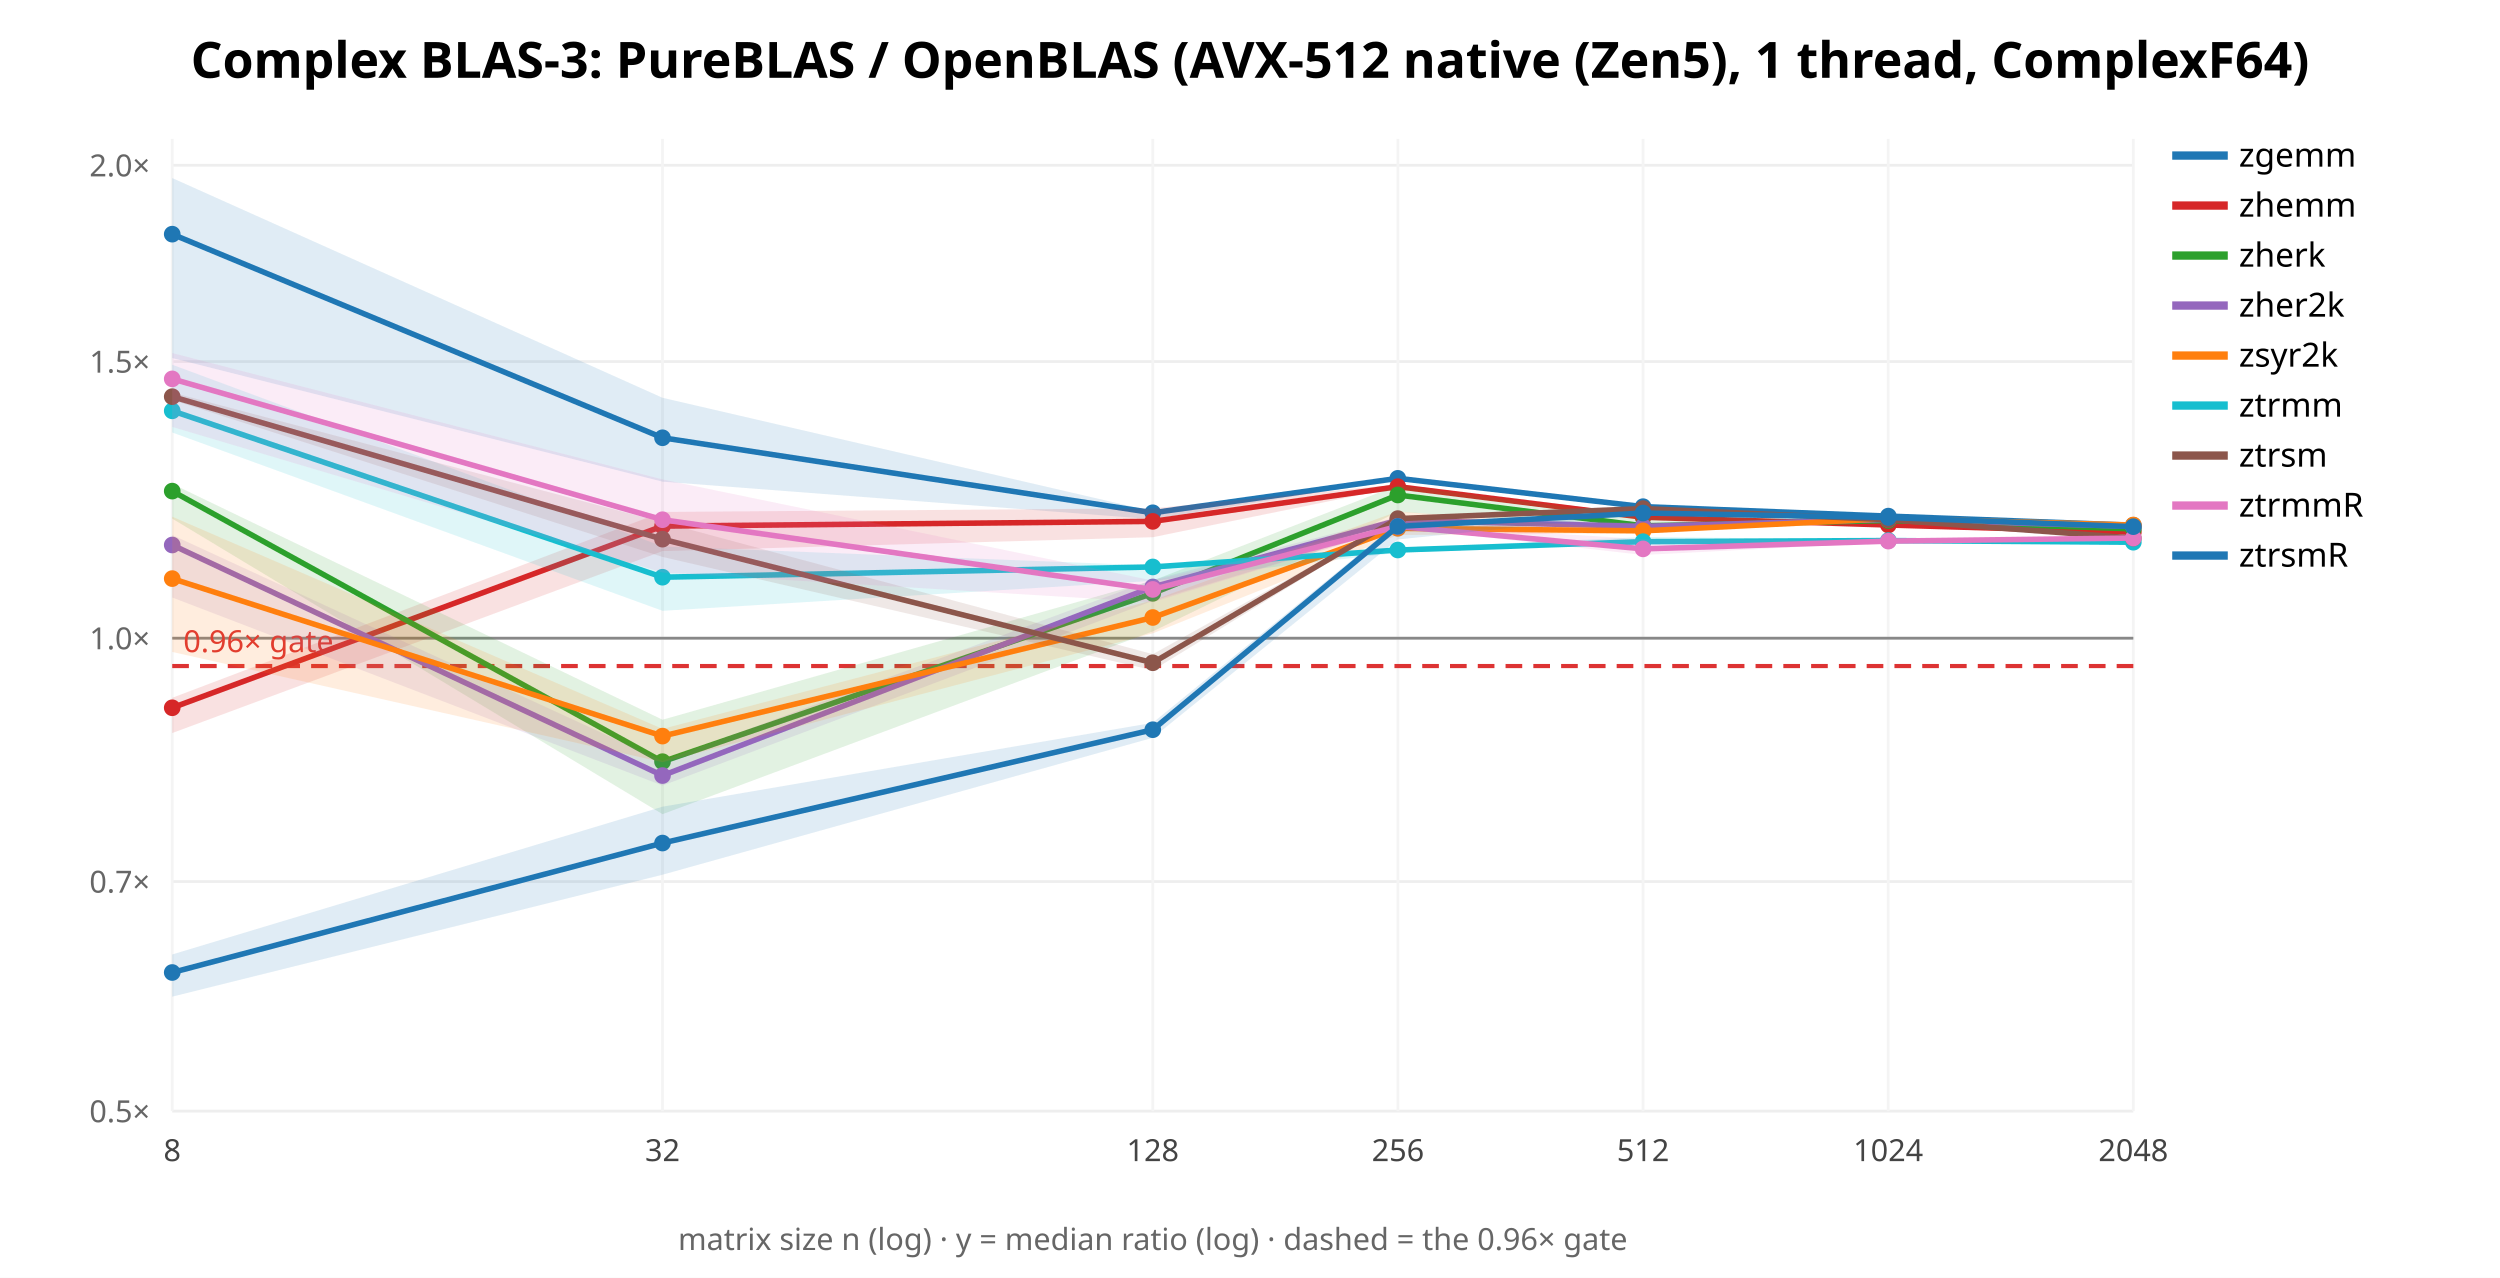
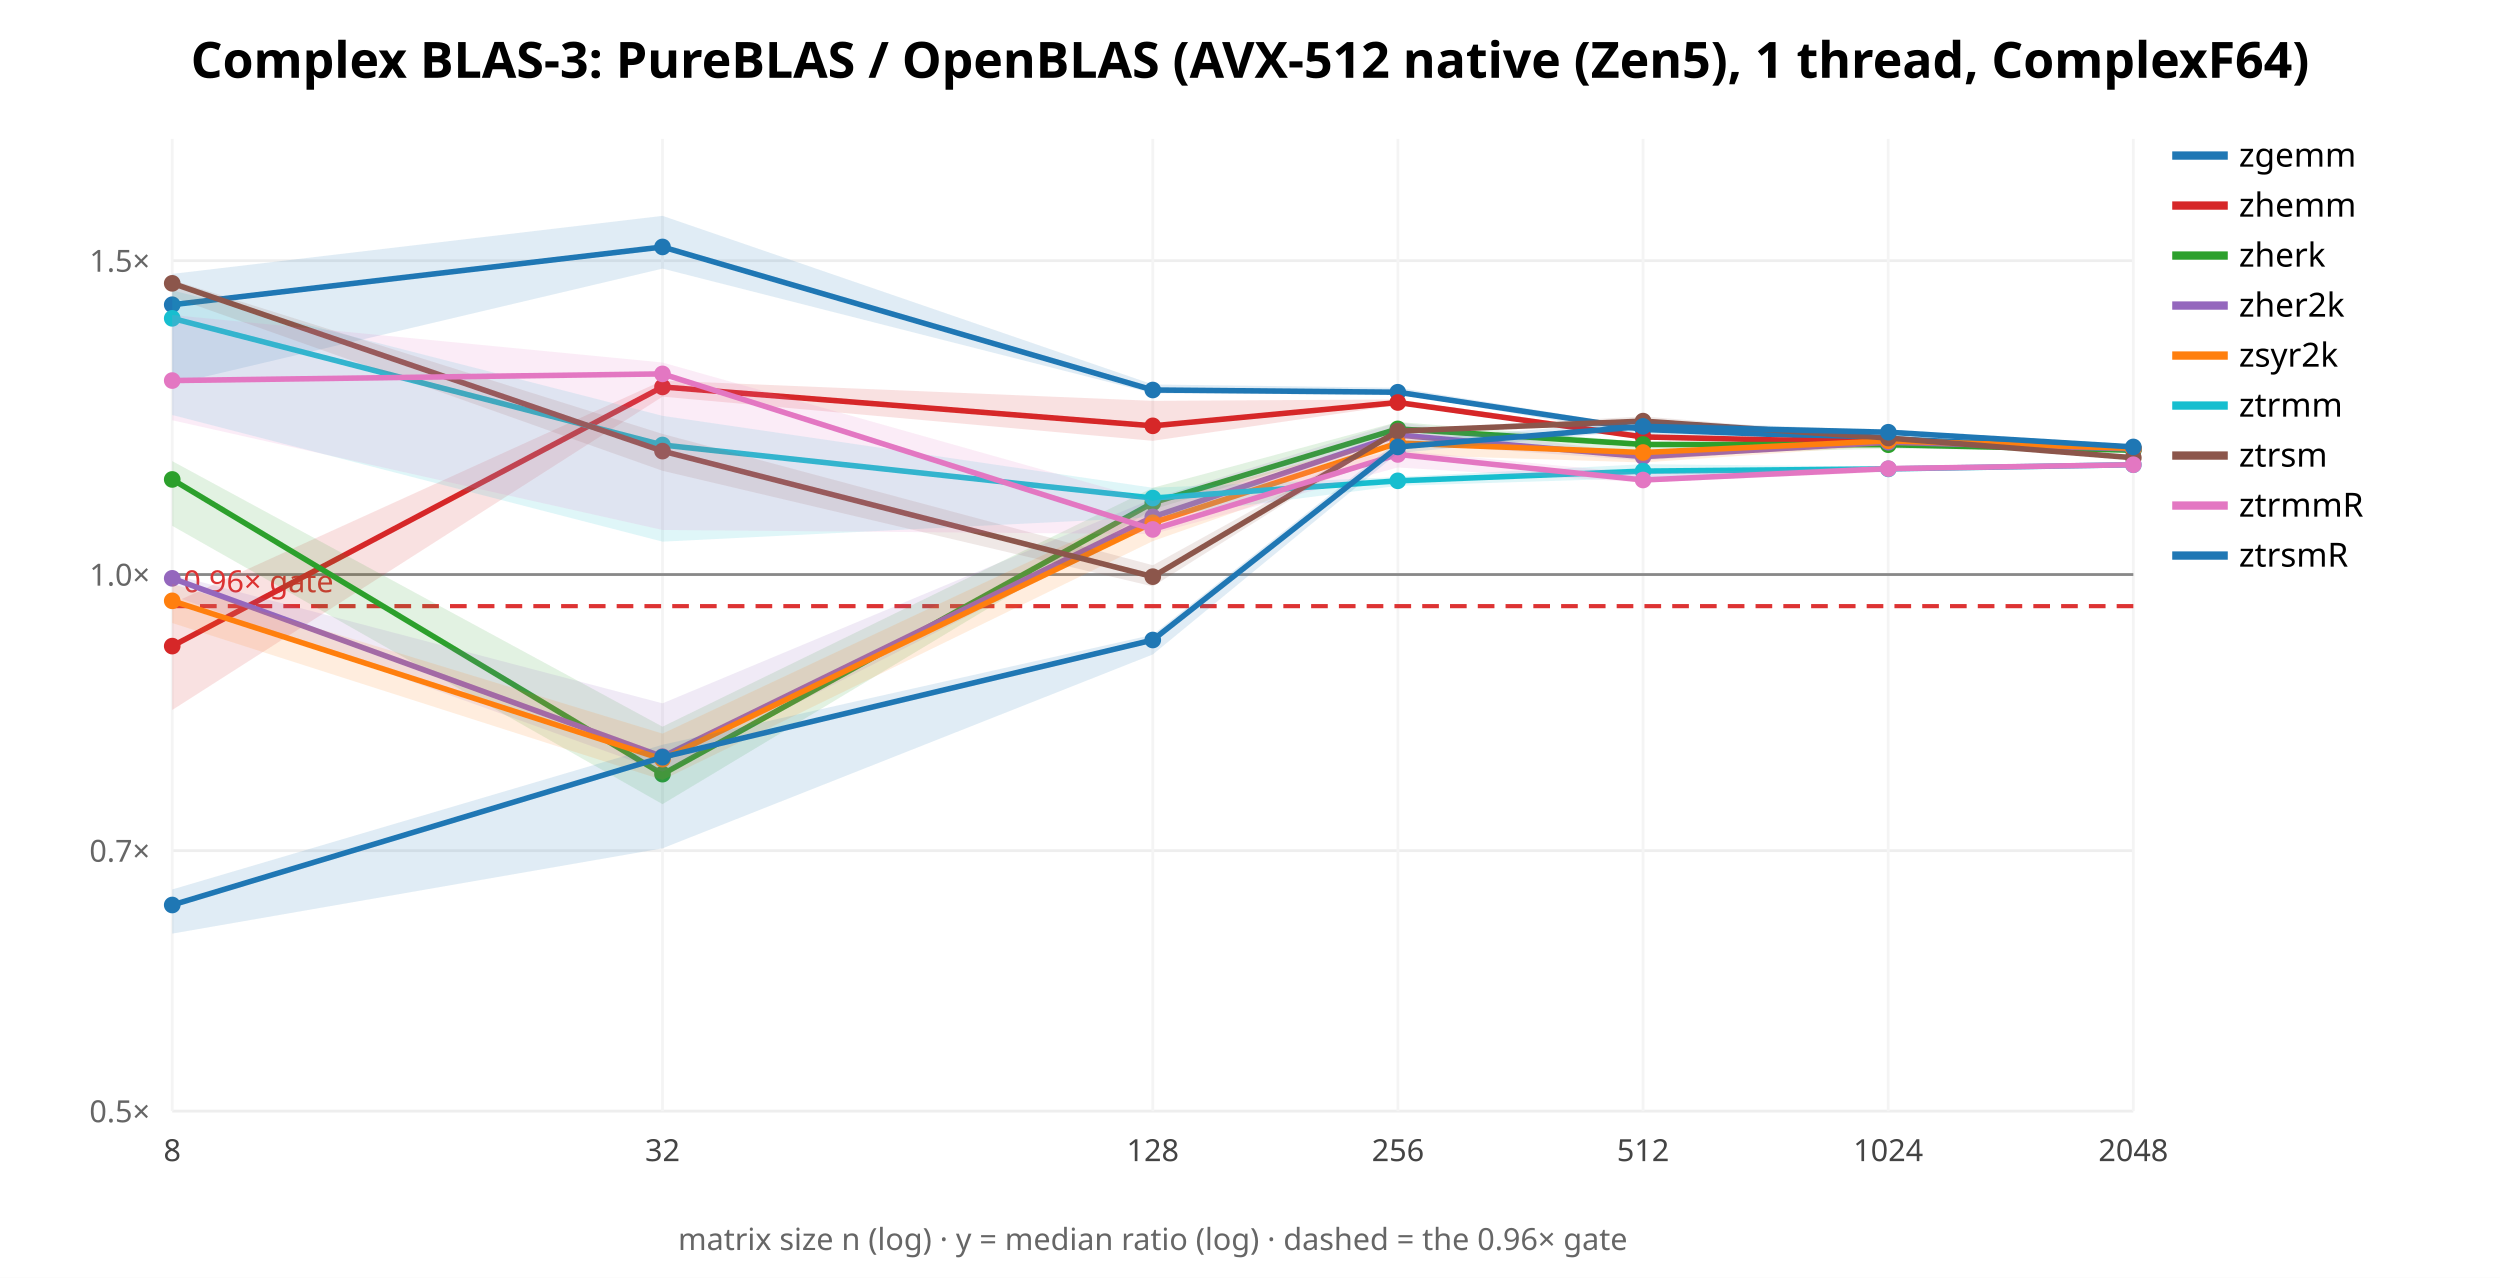
<svg xmlns="http://www.w3.org/2000/svg" width="900" height="460" font-family="sans-serif">
  <rect width="900" height="460" fill="white" />
  <text x="450.0" y="28" text-anchor="middle" font-size="18" font-weight="bold">Complex BLAS-3: PureBLAS / OpenBLAS (AVX-512 native (Zen5), 1 thread, ComplexF64)</text>
  <line x1="62" y1="400.0" x2="768" y2="400.0" stroke="#eee" />
  <text x="54" y="404.0" text-anchor="end" font-size="11" fill="#666">0.5×</text>
-   <line x1="62" y1="317.356" x2="768" y2="317.356" stroke="#eee" />
-   <text x="54" y="321.356" text-anchor="end" font-size="11" fill="#666">0.7×</text>
-   <line x1="62" y1="229.749" x2="768" y2="229.749" stroke="#eee" />
-   <text x="54" y="233.749" text-anchor="end" font-size="11" fill="#666">1.0×</text>
-   <line x1="62" y1="130.159" x2="768" y2="130.159" stroke="#eee" />
-   <text x="54" y="134.159" text-anchor="end" font-size="11" fill="#666">1.5×</text>
-   <line x1="62" y1="59.498" x2="768" y2="59.498" stroke="#eee" />
-   <text x="54" y="63.498" text-anchor="end" font-size="11" fill="#666">2.0×</text>
+   <line x1="62" y1="306.232" x2="768" y2="306.232" stroke="#eee" />
+   <text x="54" y="310.232" text-anchor="end" font-size="11" fill="#666">0.7×</text>
+   <line x1="62" y1="206.833" x2="768" y2="206.833" stroke="#eee" />
+   <text x="54" y="210.833" text-anchor="end" font-size="11" fill="#666">1.0×</text>
+   <line x1="62" y1="93.838" x2="768" y2="93.838" stroke="#eee" />
+   <text x="54" y="97.838" text-anchor="end" font-size="11" fill="#666">1.5×</text>
  <line x1="62.0" y1="50" x2="62.0" y2="400" stroke="#f4f4f4" />
  <text x="62.0" y="418" text-anchor="middle" font-size="11" fill="#444">8</text>
  <line x1="238.5" y1="50" x2="238.5" y2="400" stroke="#f4f4f4" />
  <text x="238.5" y="418" text-anchor="middle" font-size="11" fill="#444">32</text>
  <line x1="415.0" y1="50" x2="415.0" y2="400" stroke="#f4f4f4" />
  <text x="415.0" y="418" text-anchor="middle" font-size="11" fill="#444">128</text>
  <line x1="503.25" y1="50" x2="503.25" y2="400" stroke="#f4f4f4" />
  <text x="503.25" y="418" text-anchor="middle" font-size="11" fill="#444">256</text>
  <line x1="591.5" y1="50" x2="591.5" y2="400" stroke="#f4f4f4" />
  <text x="591.5" y="418" text-anchor="middle" font-size="11" fill="#444">512</text>
  <line x1="679.75" y1="50" x2="679.75" y2="400" stroke="#f4f4f4" />
  <text x="679.75" y="418" text-anchor="middle" font-size="11" fill="#444">1024</text>
  <line x1="768.0" y1="50" x2="768.0" y2="400" stroke="#f4f4f4" />
  <text x="768.0" y="418" text-anchor="middle" font-size="11" fill="#444">2048</text>
-   <line x1="62" y1="229.749" x2="768" y2="229.749" stroke="#888" />
-   <line x1="62" y1="239.776" x2="768" y2="239.776" stroke="#d33" stroke-width="1.5" stroke-dasharray="6 4" />
-   <text x="66" y="234.776" font-size="11" fill="#d33">0.96× gate</text>
-   <polygon points="62.0,64.1 238.5,143.2 415.0,184.1 503.2,171.9 591.5,181.6 679.8,185.6 768.0,189.0 768.0,189.7 679.8,186.3 591.5,182.9 503.2,172.6 415.0,186.9 238.5,173.4 62.0,128.9" fill="#1f77b4" opacity="0.14" stroke="none" />
-   <polyline points="62.0,84.3 238.5,157.6 415.0,184.6 503.2,172.2 591.5,182.4 679.8,185.8 768.0,189.1" fill="none" stroke="#1f77b4" stroke-width="2" />
-   <circle cx="62.0" cy="84.3" r="3" fill="#1f77b4" />
-   <circle cx="238.5" cy="157.6" r="3" fill="#1f77b4" />
-   <circle cx="415.0" cy="184.6" r="3" fill="#1f77b4" />
-   <circle cx="503.2" cy="172.2" r="3" fill="#1f77b4" />
-   <circle cx="591.5" cy="182.4" r="3" fill="#1f77b4" />
-   <circle cx="679.8" cy="185.8" r="3" fill="#1f77b4" />
-   <circle cx="768.0" cy="189.1" r="3" fill="#1f77b4" />
+   <line x1="62" y1="206.833" x2="768" y2="206.833" stroke="#888" />
+   <line x1="62" y1="218.21" x2="768" y2="218.21" stroke="#d33" stroke-width="1.5" stroke-dasharray="6 4" />
+   <text x="66" y="213.21" font-size="11" fill="#d33">0.96× gate</text>
+   <polygon points="62.0,98.6 238.5,77.7 415.0,138.4 503.2,139.6 591.5,153.7 679.8,157.7 768.0,161.3 768.0,162.0 679.8,158.2 591.5,156.6 503.2,141.8 415.0,141.6 238.5,96.7 62.0,138.4" fill="#1f77b4" opacity="0.14" stroke="none" />
+   <polyline points="62.0,109.7 238.5,88.9 415.0,140.4 503.2,141.2 591.5,154.6 679.8,158.0 768.0,161.6" fill="none" stroke="#1f77b4" stroke-width="2" />
+   <circle cx="62.0" cy="109.7" r="3" fill="#1f77b4" />
+   <circle cx="238.5" cy="88.9" r="3" fill="#1f77b4" />
+   <circle cx="415.0" cy="140.4" r="3" fill="#1f77b4" />
+   <circle cx="503.2" cy="141.2" r="3" fill="#1f77b4" />
+   <circle cx="591.5" cy="154.6" r="3" fill="#1f77b4" />
+   <circle cx="679.8" cy="158.0" r="3" fill="#1f77b4" />
+   <circle cx="768.0" cy="161.6" r="3" fill="#1f77b4" />
  <line x1="782" y1="56" x2="802" y2="56" stroke="#1f77b4" stroke-width="3" />
  <text x="806" y="60" font-size="12">zgemm</text>
-   <polygon points="62.0,251.2 238.5,184.3 415.0,183.0 503.2,174.4 591.5,185.9 679.8,188.5 768.0,191.2 768.0,191.7 679.8,189.2 591.5,186.7 503.2,175.4 415.0,193.4 238.5,198.4 62.0,263.9" fill="#d62728" opacity="0.14" stroke="none" />
-   <polyline points="62.0,254.8 238.5,189.4 415.0,187.7 503.2,175.2 591.5,186.2 679.8,189.0 768.0,191.6" fill="none" stroke="#d62728" stroke-width="2" />
-   <circle cx="62.0" cy="254.8" r="3" fill="#d62728" />
-   <circle cx="238.5" cy="189.4" r="3" fill="#d62728" />
-   <circle cx="415.0" cy="187.7" r="3" fill="#d62728" />
-   <circle cx="503.2" cy="175.2" r="3" fill="#d62728" />
-   <circle cx="591.5" cy="186.2" r="3" fill="#d62728" />
-   <circle cx="679.8" cy="189.0" r="3" fill="#d62728" />
-   <circle cx="768.0" cy="191.6" r="3" fill="#d62728" />
+   <polygon points="62.0,217.2 238.5,137.0 415.0,144.3 503.2,143.8 591.5,156.3 679.8,159.0 768.0,161.3 768.0,161.8 679.8,159.9 591.5,158.2 503.2,145.8 415.0,158.7 238.5,142.8 62.0,255.6" fill="#d62728" opacity="0.14" stroke="none" />
+   <polyline points="62.0,232.6 238.5,139.3 415.0,153.3 503.2,144.9 591.5,157.3 679.8,159.3 768.0,161.7" fill="none" stroke="#d62728" stroke-width="2" />
+   <circle cx="62.0" cy="232.6" r="3" fill="#d62728" />
+   <circle cx="238.5" cy="139.3" r="3" fill="#d62728" />
+   <circle cx="415.0" cy="153.3" r="3" fill="#d62728" />
+   <circle cx="503.2" cy="144.9" r="3" fill="#d62728" />
+   <circle cx="591.5" cy="157.3" r="3" fill="#d62728" />
+   <circle cx="679.8" cy="159.3" r="3" fill="#d62728" />
+   <circle cx="768.0" cy="161.7" r="3" fill="#d62728" />
  <line x1="782" y1="74" x2="802" y2="74" stroke="#d62728" stroke-width="3" />
  <text x="806" y="78" font-size="12">zhemm</text>
-   <polygon points="62.0,174.2 238.5,259.1 415.0,209.0 503.2,174.7 591.5,186.0 679.8,186.2 768.0,190.0 768.0,190.6 679.8,188.2 591.5,189.8 503.2,184.3 415.0,227.3 238.5,293.1 62.0,186.7" fill="#2ca02c" opacity="0.14" stroke="none" />
-   <polyline points="62.0,176.8 238.5,274.2 415.0,213.6 503.2,178.2 591.5,189.3 679.8,187.4 768.0,190.4" fill="none" stroke="#2ca02c" stroke-width="2" />
-   <circle cx="62.0" cy="176.8" r="3" fill="#2ca02c" />
-   <circle cx="238.5" cy="274.2" r="3" fill="#2ca02c" />
-   <circle cx="415.0" cy="213.6" r="3" fill="#2ca02c" />
-   <circle cx="503.2" cy="178.2" r="3" fill="#2ca02c" />
-   <circle cx="591.5" cy="189.3" r="3" fill="#2ca02c" />
-   <circle cx="679.8" cy="187.4" r="3" fill="#2ca02c" />
-   <circle cx="768.0" cy="190.4" r="3" fill="#2ca02c" />
+   <polygon points="62.0,166.0 238.5,261.6 415.0,175.6 503.2,151.9 591.5,159.1 679.8,159.2 768.0,161.3 768.0,162.4 679.8,161.5 591.5,163.6 503.2,156.5 415.0,183.4 238.5,289.5 62.0,189.3" fill="#2ca02c" opacity="0.14" stroke="none" />
+   <polyline points="62.0,172.6 238.5,278.7 415.0,181.0 503.2,154.4 591.5,160.0 679.8,160.1 768.0,162.1" fill="none" stroke="#2ca02c" stroke-width="2" />
+   <circle cx="62.0" cy="172.6" r="3" fill="#2ca02c" />
+   <circle cx="238.5" cy="278.7" r="3" fill="#2ca02c" />
+   <circle cx="415.0" cy="181.0" r="3" fill="#2ca02c" />
+   <circle cx="503.2" cy="154.4" r="3" fill="#2ca02c" />
+   <circle cx="591.5" cy="160.0" r="3" fill="#2ca02c" />
+   <circle cx="679.8" cy="160.1" r="3" fill="#2ca02c" />
+   <circle cx="768.0" cy="162.1" r="3" fill="#2ca02c" />
  <line x1="782" y1="92" x2="802" y2="92" stroke="#2ca02c" stroke-width="3" />
  <text x="806" y="96" font-size="12">zherk</text>
-   <polygon points="62.0,192.6 238.5,273.9 415.0,208.7 503.2,186.1 591.5,188.1 679.8,186.7 768.0,189.0 768.0,190.1 679.8,187.4 591.5,190.2 503.2,189.8 415.0,216.3 238.5,282.8 62.0,215.1" fill="#9467bd" opacity="0.14" stroke="none" />
-   <polyline points="62.0,196.2 238.5,279.2 415.0,211.3 503.2,187.3 591.5,189.5 679.8,187.0 768.0,189.5" fill="none" stroke="#9467bd" stroke-width="2" />
-   <circle cx="62.0" cy="196.2" r="3" fill="#9467bd" />
-   <circle cx="238.5" cy="279.2" r="3" fill="#9467bd" />
-   <circle cx="415.0" cy="211.3" r="3" fill="#9467bd" />
-   <circle cx="503.2" cy="187.3" r="3" fill="#9467bd" />
-   <circle cx="591.5" cy="189.5" r="3" fill="#9467bd" />
-   <circle cx="679.8" cy="187.0" r="3" fill="#9467bd" />
-   <circle cx="768.0" cy="189.5" r="3" fill="#9467bd" />
+   <polygon points="62.0,206.8 238.5,253.2 415.0,179.5 503.2,152.0 591.5,163.5 679.8,158.7 768.0,161.3 768.0,161.7 679.8,159.6 591.5,165.8 503.2,159.4 415.0,187.9 238.5,277.8 62.0,214.4" fill="#9467bd" opacity="0.14" stroke="none" />
+   <polyline points="62.0,208.2 238.5,272.4 415.0,186.1 503.2,156.6 591.5,164.4 679.8,159.2 768.0,161.6" fill="none" stroke="#9467bd" stroke-width="2" />
+   <circle cx="62.0" cy="208.2" r="3" fill="#9467bd" />
+   <circle cx="238.5" cy="272.4" r="3" fill="#9467bd" />
+   <circle cx="415.0" cy="186.1" r="3" fill="#9467bd" />
+   <circle cx="503.2" cy="156.6" r="3" fill="#9467bd" />
+   <circle cx="591.5" cy="164.4" r="3" fill="#9467bd" />
+   <circle cx="679.8" cy="159.2" r="3" fill="#9467bd" />
+   <circle cx="768.0" cy="161.6" r="3" fill="#9467bd" />
  <line x1="782" y1="110" x2="802" y2="110" stroke="#9467bd" stroke-width="3" />
  <text x="806" y="114" font-size="12">zher2k</text>
-   <polygon points="62.0,186.0 238.5,262.4 415.0,216.1 503.2,184.1 591.5,190.9 679.8,186.4 768.0,188.5 768.0,189.6 679.8,187.4 591.5,192.0 503.2,192.6 415.0,228.0 238.5,274.4 62.0,234.7" fill="#ff7f0e" opacity="0.14" stroke="none" />
-   <polyline points="62.0,208.3 238.5,265.0 415.0,222.3 503.2,190.2 591.5,191.1 679.8,186.7 768.0,189.0" fill="none" stroke="#ff7f0e" stroke-width="2" />
-   <circle cx="62.0" cy="208.3" r="3" fill="#ff7f0e" />
-   <circle cx="238.5" cy="265.0" r="3" fill="#ff7f0e" />
-   <circle cx="415.0" cy="222.3" r="3" fill="#ff7f0e" />
-   <circle cx="503.2" cy="190.2" r="3" fill="#ff7f0e" />
-   <circle cx="591.5" cy="191.1" r="3" fill="#ff7f0e" />
-   <circle cx="679.8" cy="186.7" r="3" fill="#ff7f0e" />
-   <circle cx="768.0" cy="189.0" r="3" fill="#ff7f0e" />
+   <polygon points="62.0,210.2 238.5,264.1 415.0,181.3 503.2,157.2 591.5,162.6 679.8,158.0 768.0,160.9 768.0,161.8 679.8,160.4 591.5,166.5 503.2,163.7 415.0,194.8 238.5,280.8 62.0,224.3" fill="#ff7f0e" opacity="0.14" stroke="none" />
+   <polyline points="62.0,216.3 238.5,273.3 415.0,188.2 503.2,159.5 591.5,162.9 679.8,158.7 768.0,161.4" fill="none" stroke="#ff7f0e" stroke-width="2" />
+   <circle cx="62.0" cy="216.3" r="3" fill="#ff7f0e" />
+   <circle cx="238.5" cy="273.3" r="3" fill="#ff7f0e" />
+   <circle cx="415.0" cy="188.2" r="3" fill="#ff7f0e" />
+   <circle cx="503.2" cy="159.5" r="3" fill="#ff7f0e" />
+   <circle cx="591.5" cy="162.9" r="3" fill="#ff7f0e" />
+   <circle cx="679.8" cy="158.7" r="3" fill="#ff7f0e" />
+   <circle cx="768.0" cy="161.4" r="3" fill="#ff7f0e" />
  <line x1="782" y1="128" x2="802" y2="128" stroke="#ff7f0e" stroke-width="3" />
  <text x="806" y="132" font-size="12">zsyr2k</text>
-   <polygon points="62.0,131.3 238.5,196.7 415.0,203.6 503.2,197.4 591.5,193.3 679.8,194.3 768.0,194.6 768.0,195.5 679.8,194.8 591.5,195.3 503.2,199.0 415.0,209.1 238.5,219.9 62.0,155.7" fill="#17becf" opacity="0.14" stroke="none" />
-   <polyline points="62.0,147.9 238.5,207.8 415.0,204.1 503.2,198.0 591.5,195.0 679.8,194.6 768.0,195.2" fill="none" stroke="#17becf" stroke-width="2" />
-   <circle cx="62.0" cy="147.9" r="3" fill="#17becf" />
-   <circle cx="238.5" cy="207.8" r="3" fill="#17becf" />
-   <circle cx="415.0" cy="204.1" r="3" fill="#17becf" />
-   <circle cx="503.2" cy="198.0" r="3" fill="#17becf" />
-   <circle cx="591.5" cy="195.0" r="3" fill="#17becf" />
-   <circle cx="679.8" cy="194.6" r="3" fill="#17becf" />
-   <circle cx="768.0" cy="195.2" r="3" fill="#17becf" />
+   <polygon points="62.0,104.5 238.5,149.7 415.0,175.6 503.2,171.7 591.5,167.1 679.8,168.0 768.0,167.2 768.0,167.4 679.8,169.1 591.5,172.1 503.2,174.9 415.0,186.2 238.5,195.0 62.0,149.4" fill="#17becf" opacity="0.14" stroke="none" />
+   <polyline points="62.0,114.6 238.5,160.2 415.0,179.3 503.2,173.1 591.5,169.6 679.8,168.8 768.0,167.3" fill="none" stroke="#17becf" stroke-width="2" />
+   <circle cx="62.0" cy="114.6" r="3" fill="#17becf" />
+   <circle cx="238.5" cy="160.2" r="3" fill="#17becf" />
+   <circle cx="415.0" cy="179.3" r="3" fill="#17becf" />
+   <circle cx="503.2" cy="173.1" r="3" fill="#17becf" />
+   <circle cx="591.5" cy="169.6" r="3" fill="#17becf" />
+   <circle cx="679.8" cy="168.8" r="3" fill="#17becf" />
+   <circle cx="768.0" cy="167.3" r="3" fill="#17becf" />
  <line x1="782" y1="146" x2="802" y2="146" stroke="#17becf" stroke-width="3" />
  <text x="806" y="150" font-size="12">ztrmm</text>
-   <polygon points="62.0,141.3 238.5,188.0 415.0,235.5 503.2,186.5 591.5,182.3 679.8,186.7 768.0,193.2 768.0,194.2 679.8,187.5 591.5,183.4 503.2,187.2 415.0,241.3 238.5,200.5 62.0,144.0" fill="#8c564b" opacity="0.14" stroke="none" />
-   <polyline points="62.0,142.8 238.5,194.1 415.0,238.6 503.2,186.7 591.5,183.1 679.8,187.1 768.0,193.7" fill="none" stroke="#8c564b" stroke-width="2" />
-   <circle cx="62.0" cy="142.8" r="3" fill="#8c564b" />
-   <circle cx="238.5" cy="194.1" r="3" fill="#8c564b" />
-   <circle cx="415.0" cy="238.6" r="3" fill="#8c564b" />
-   <circle cx="503.2" cy="186.7" r="3" fill="#8c564b" />
-   <circle cx="591.5" cy="183.1" r="3" fill="#8c564b" />
-   <circle cx="679.8" cy="187.1" r="3" fill="#8c564b" />
-   <circle cx="768.0" cy="193.7" r="3" fill="#8c564b" />
+   <polygon points="62.0,100.8 238.5,156.2 415.0,203.5 503.2,154.7 591.5,149.9 679.8,157.3 768.0,163.9 768.0,165.4 679.8,158.0 591.5,153.0 503.2,155.6 415.0,211.1 238.5,169.5 62.0,106.9" fill="#8c564b" opacity="0.14" stroke="none" />
+   <polyline points="62.0,102.0 238.5,162.4 415.0,207.6 503.2,155.2 591.5,151.6 679.8,157.7 768.0,164.8" fill="none" stroke="#8c564b" stroke-width="2" />
+   <circle cx="62.0" cy="102.0" r="3" fill="#8c564b" />
+   <circle cx="238.5" cy="162.4" r="3" fill="#8c564b" />
+   <circle cx="415.0" cy="207.6" r="3" fill="#8c564b" />
+   <circle cx="503.2" cy="155.2" r="3" fill="#8c564b" />
+   <circle cx="591.5" cy="151.6" r="3" fill="#8c564b" />
+   <circle cx="679.8" cy="157.7" r="3" fill="#8c564b" />
+   <circle cx="768.0" cy="164.8" r="3" fill="#8c564b" />
  <line x1="782" y1="164" x2="802" y2="164" stroke="#8c564b" stroke-width="3" />
  <text x="806" y="168" font-size="12">ztrsm</text>
-   <polygon points="62.0,127.1 238.5,172.6 415.0,209.0 503.2,188.6 591.5,194.1 679.8,194.5 768.0,193.4 768.0,193.9 679.8,195.2 591.5,199.8 503.2,189.8 415.0,216.8 238.5,206.1 62.0,153.7" fill="#e377c2" opacity="0.14" stroke="none" />
-   <polyline points="62.0,136.4 238.5,187.1 415.0,212.2 503.2,189.5 591.5,197.6 679.8,194.8 768.0,193.7" fill="none" stroke="#e377c2" stroke-width="2" />
-   <circle cx="62.0" cy="136.4" r="3" fill="#e377c2" />
-   <circle cx="238.5" cy="187.1" r="3" fill="#e377c2" />
-   <circle cx="415.0" cy="212.2" r="3" fill="#e377c2" />
-   <circle cx="503.2" cy="189.5" r="3" fill="#e377c2" />
-   <circle cx="591.5" cy="197.6" r="3" fill="#e377c2" />
-   <circle cx="679.8" cy="194.8" r="3" fill="#e377c2" />
-   <circle cx="768.0" cy="193.7" r="3" fill="#e377c2" />
+   <polygon points="62.0,113.4 238.5,130.5 415.0,180.3 503.2,162.1 591.5,170.5 679.8,167.9 768.0,167.2 768.0,167.6 679.8,169.9 591.5,173.7 503.2,168.3 415.0,192.3 238.5,190.8 62.0,151.3" fill="#e377c2" opacity="0.14" stroke="none" />
+   <polyline points="62.0,137.0 238.5,134.6 415.0,190.6 503.2,163.6 591.5,172.8 679.8,168.7 768.0,167.3" fill="none" stroke="#e377c2" stroke-width="2" />
+   <circle cx="62.0" cy="137.0" r="3" fill="#e377c2" />
+   <circle cx="238.5" cy="134.6" r="3" fill="#e377c2" />
+   <circle cx="415.0" cy="190.6" r="3" fill="#e377c2" />
+   <circle cx="503.2" cy="163.6" r="3" fill="#e377c2" />
+   <circle cx="591.5" cy="172.8" r="3" fill="#e377c2" />
+   <circle cx="679.8" cy="168.7" r="3" fill="#e377c2" />
+   <circle cx="768.0" cy="167.3" r="3" fill="#e377c2" />
  <line x1="782" y1="182" x2="802" y2="182" stroke="#e377c2" stroke-width="3" />
  <text x="806" y="186" font-size="12">ztrmmR</text>
-   <polygon points="62.0,343.6 238.5,290.4 415.0,260.2 503.2,188.1 591.5,184.3 679.8,186.1 768.0,189.1 768.0,190.2 679.8,186.8 591.5,185.2 503.2,194.2 415.0,265.6 238.5,314.9 62.0,358.8" fill="#1f77b4" opacity="0.14" stroke="none" />
-   <polyline points="62.0,350.1 238.5,303.5 415.0,262.7 503.2,189.5 591.5,184.7 679.8,186.3 768.0,189.6" fill="none" stroke="#1f77b4" stroke-width="2" />
-   <circle cx="62.0" cy="350.1" r="3" fill="#1f77b4" />
-   <circle cx="238.5" cy="303.5" r="3" fill="#1f77b4" />
-   <circle cx="415.0" cy="262.7" r="3" fill="#1f77b4" />
-   <circle cx="503.2" cy="189.5" r="3" fill="#1f77b4" />
-   <circle cx="591.5" cy="184.7" r="3" fill="#1f77b4" />
-   <circle cx="679.8" cy="186.3" r="3" fill="#1f77b4" />
-   <circle cx="768.0" cy="189.6" r="3" fill="#1f77b4" />
+   <polygon points="62.0,320.2 238.5,268.1 415.0,228.5 503.2,158.8 591.5,151.4 679.8,155.0 768.0,160.8 768.0,161.1 679.8,157.0 591.5,154.8 503.2,163.1 415.0,235.6 238.5,305.4 62.0,336.1" fill="#1f77b4" opacity="0.14" stroke="none" />
+   <polyline points="62.0,325.8 238.5,272.6 415.0,230.4 503.2,160.9 591.5,153.5 679.8,155.6 768.0,160.9" fill="none" stroke="#1f77b4" stroke-width="2" />
+   <circle cx="62.0" cy="325.8" r="3" fill="#1f77b4" />
+   <circle cx="238.5" cy="272.6" r="3" fill="#1f77b4" />
+   <circle cx="415.0" cy="230.4" r="3" fill="#1f77b4" />
+   <circle cx="503.2" cy="160.9" r="3" fill="#1f77b4" />
+   <circle cx="591.5" cy="153.5" r="3" fill="#1f77b4" />
+   <circle cx="679.8" cy="155.6" r="3" fill="#1f77b4" />
+   <circle cx="768.0" cy="160.9" r="3" fill="#1f77b4" />
  <line x1="782" y1="200" x2="802" y2="200" stroke="#1f77b4" stroke-width="3" />
  <text x="806" y="204" font-size="12">ztrsmR</text>
  <text x="415.0" y="450" text-anchor="middle" font-size="11" fill="#666">matrix size n (log) · y = median ratio (log) · dashed = the 0.96× gate</text>
</svg>
